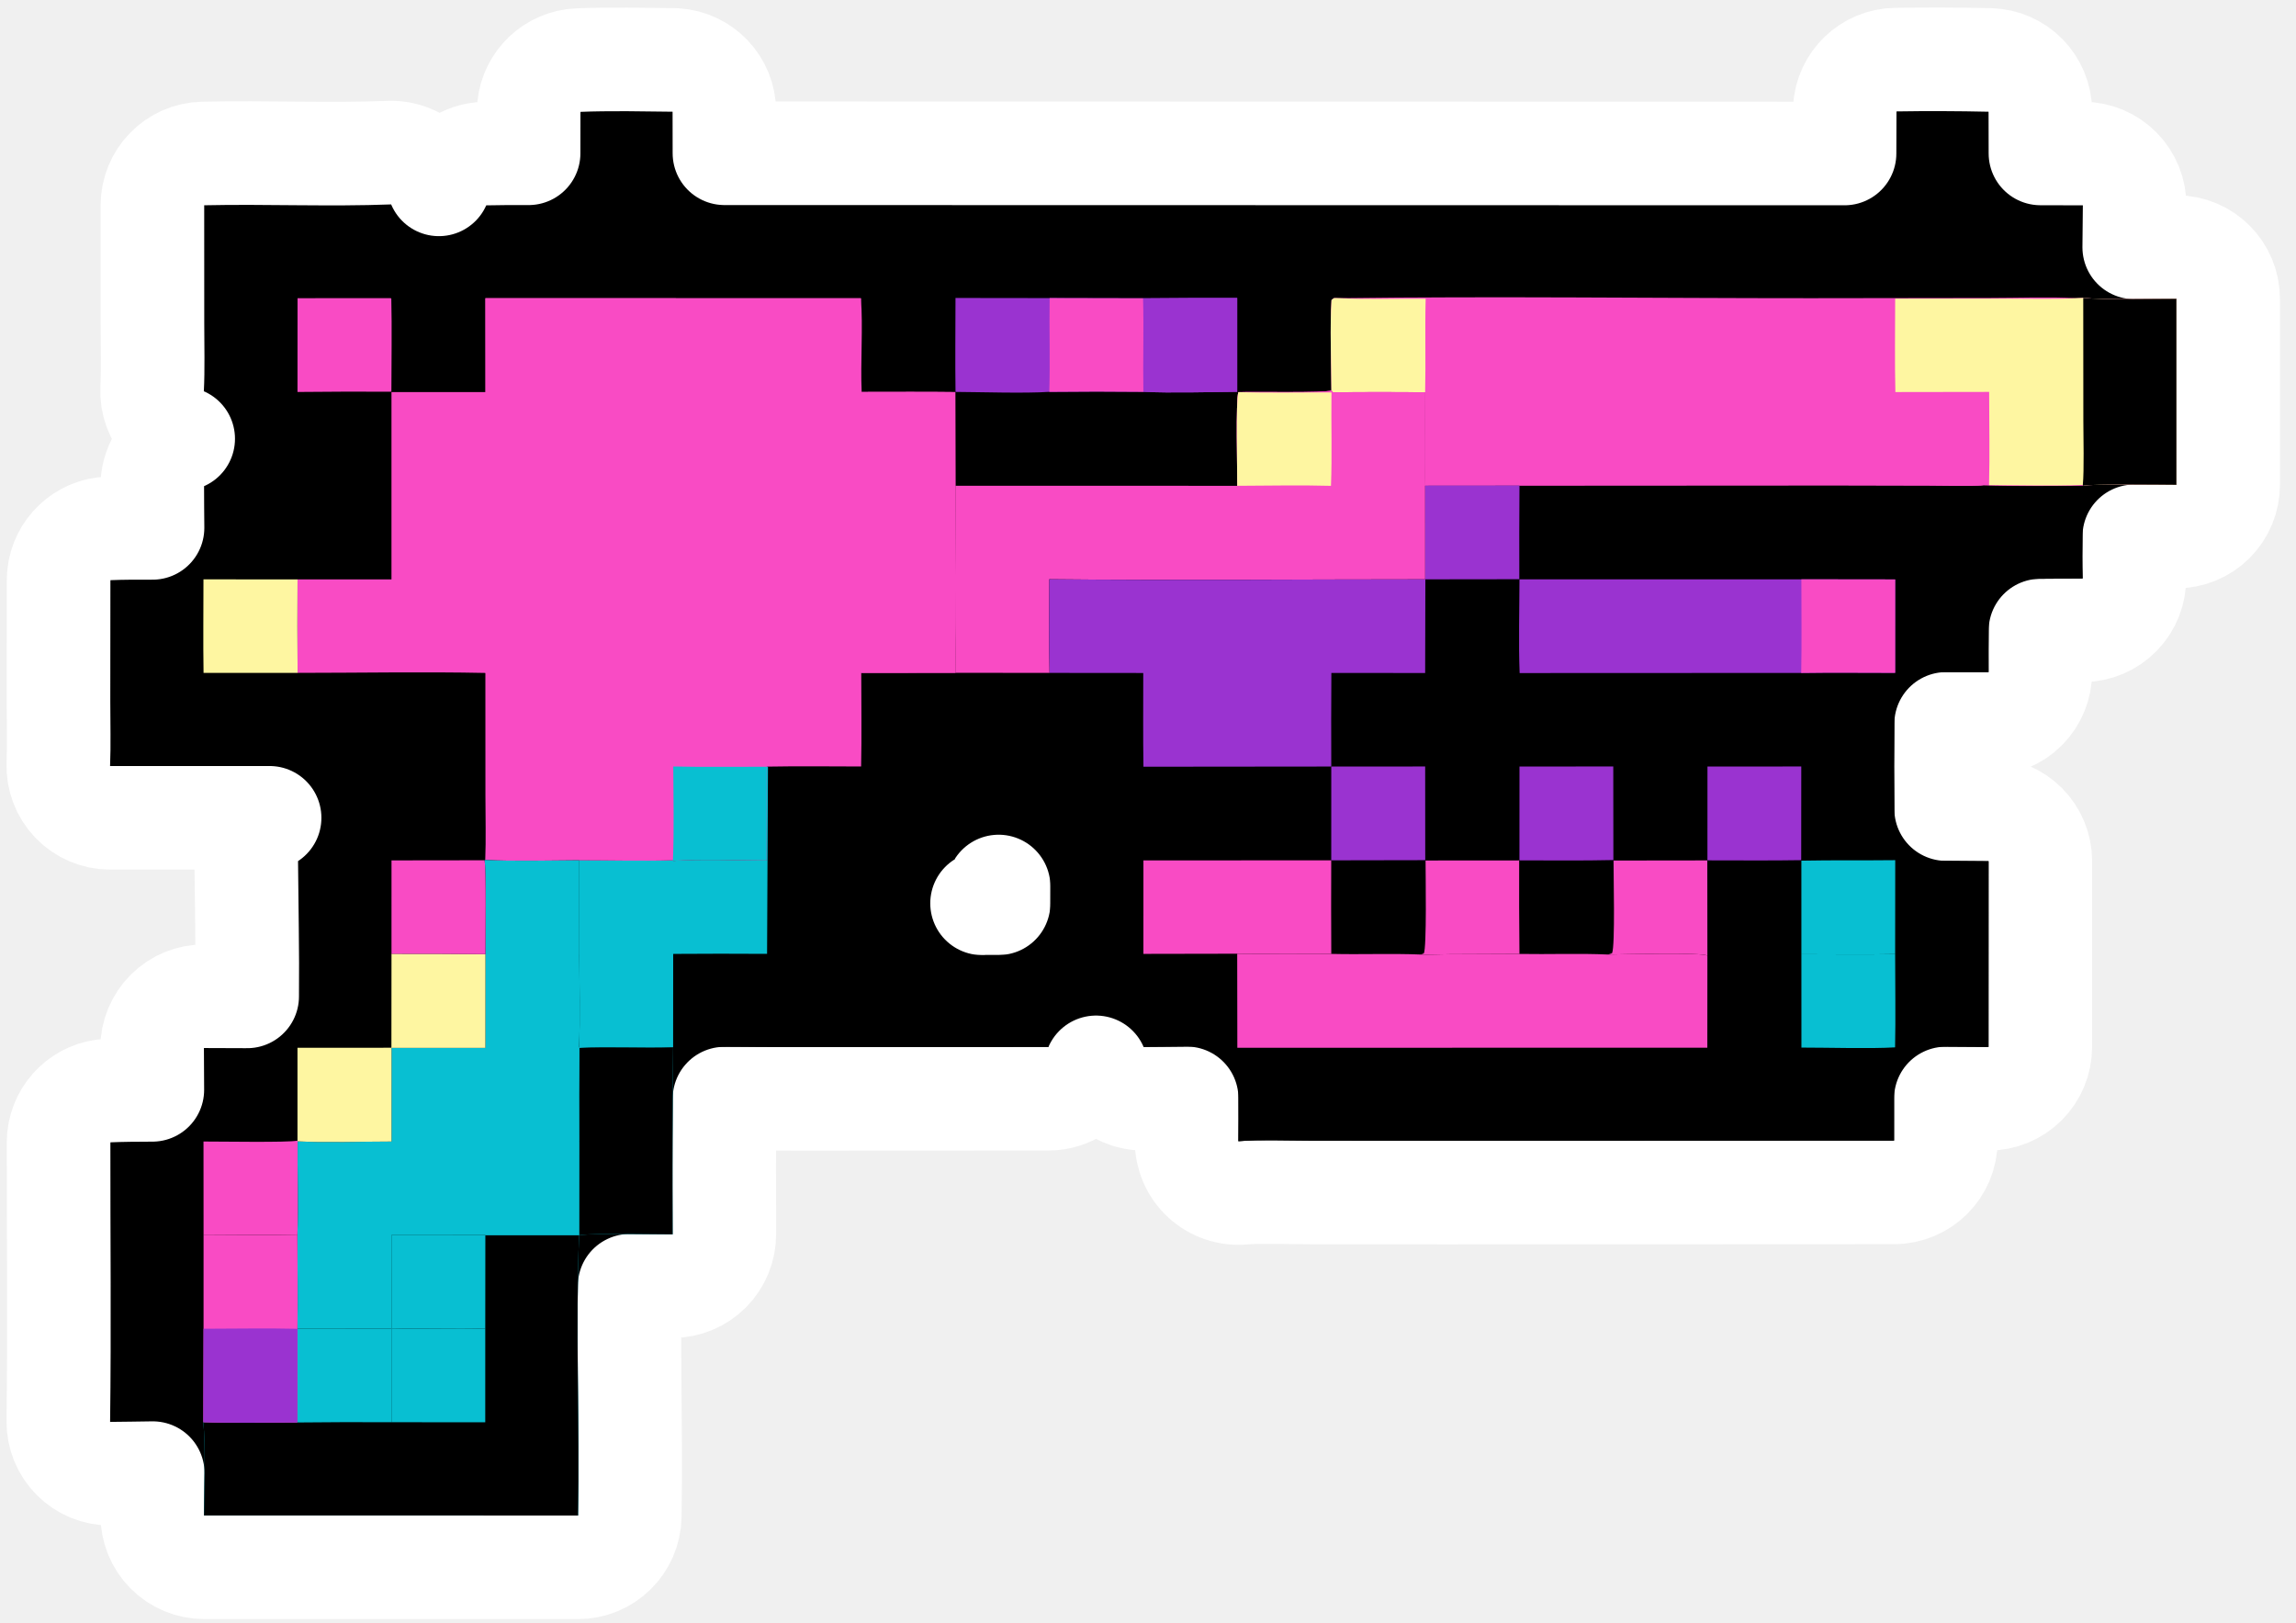
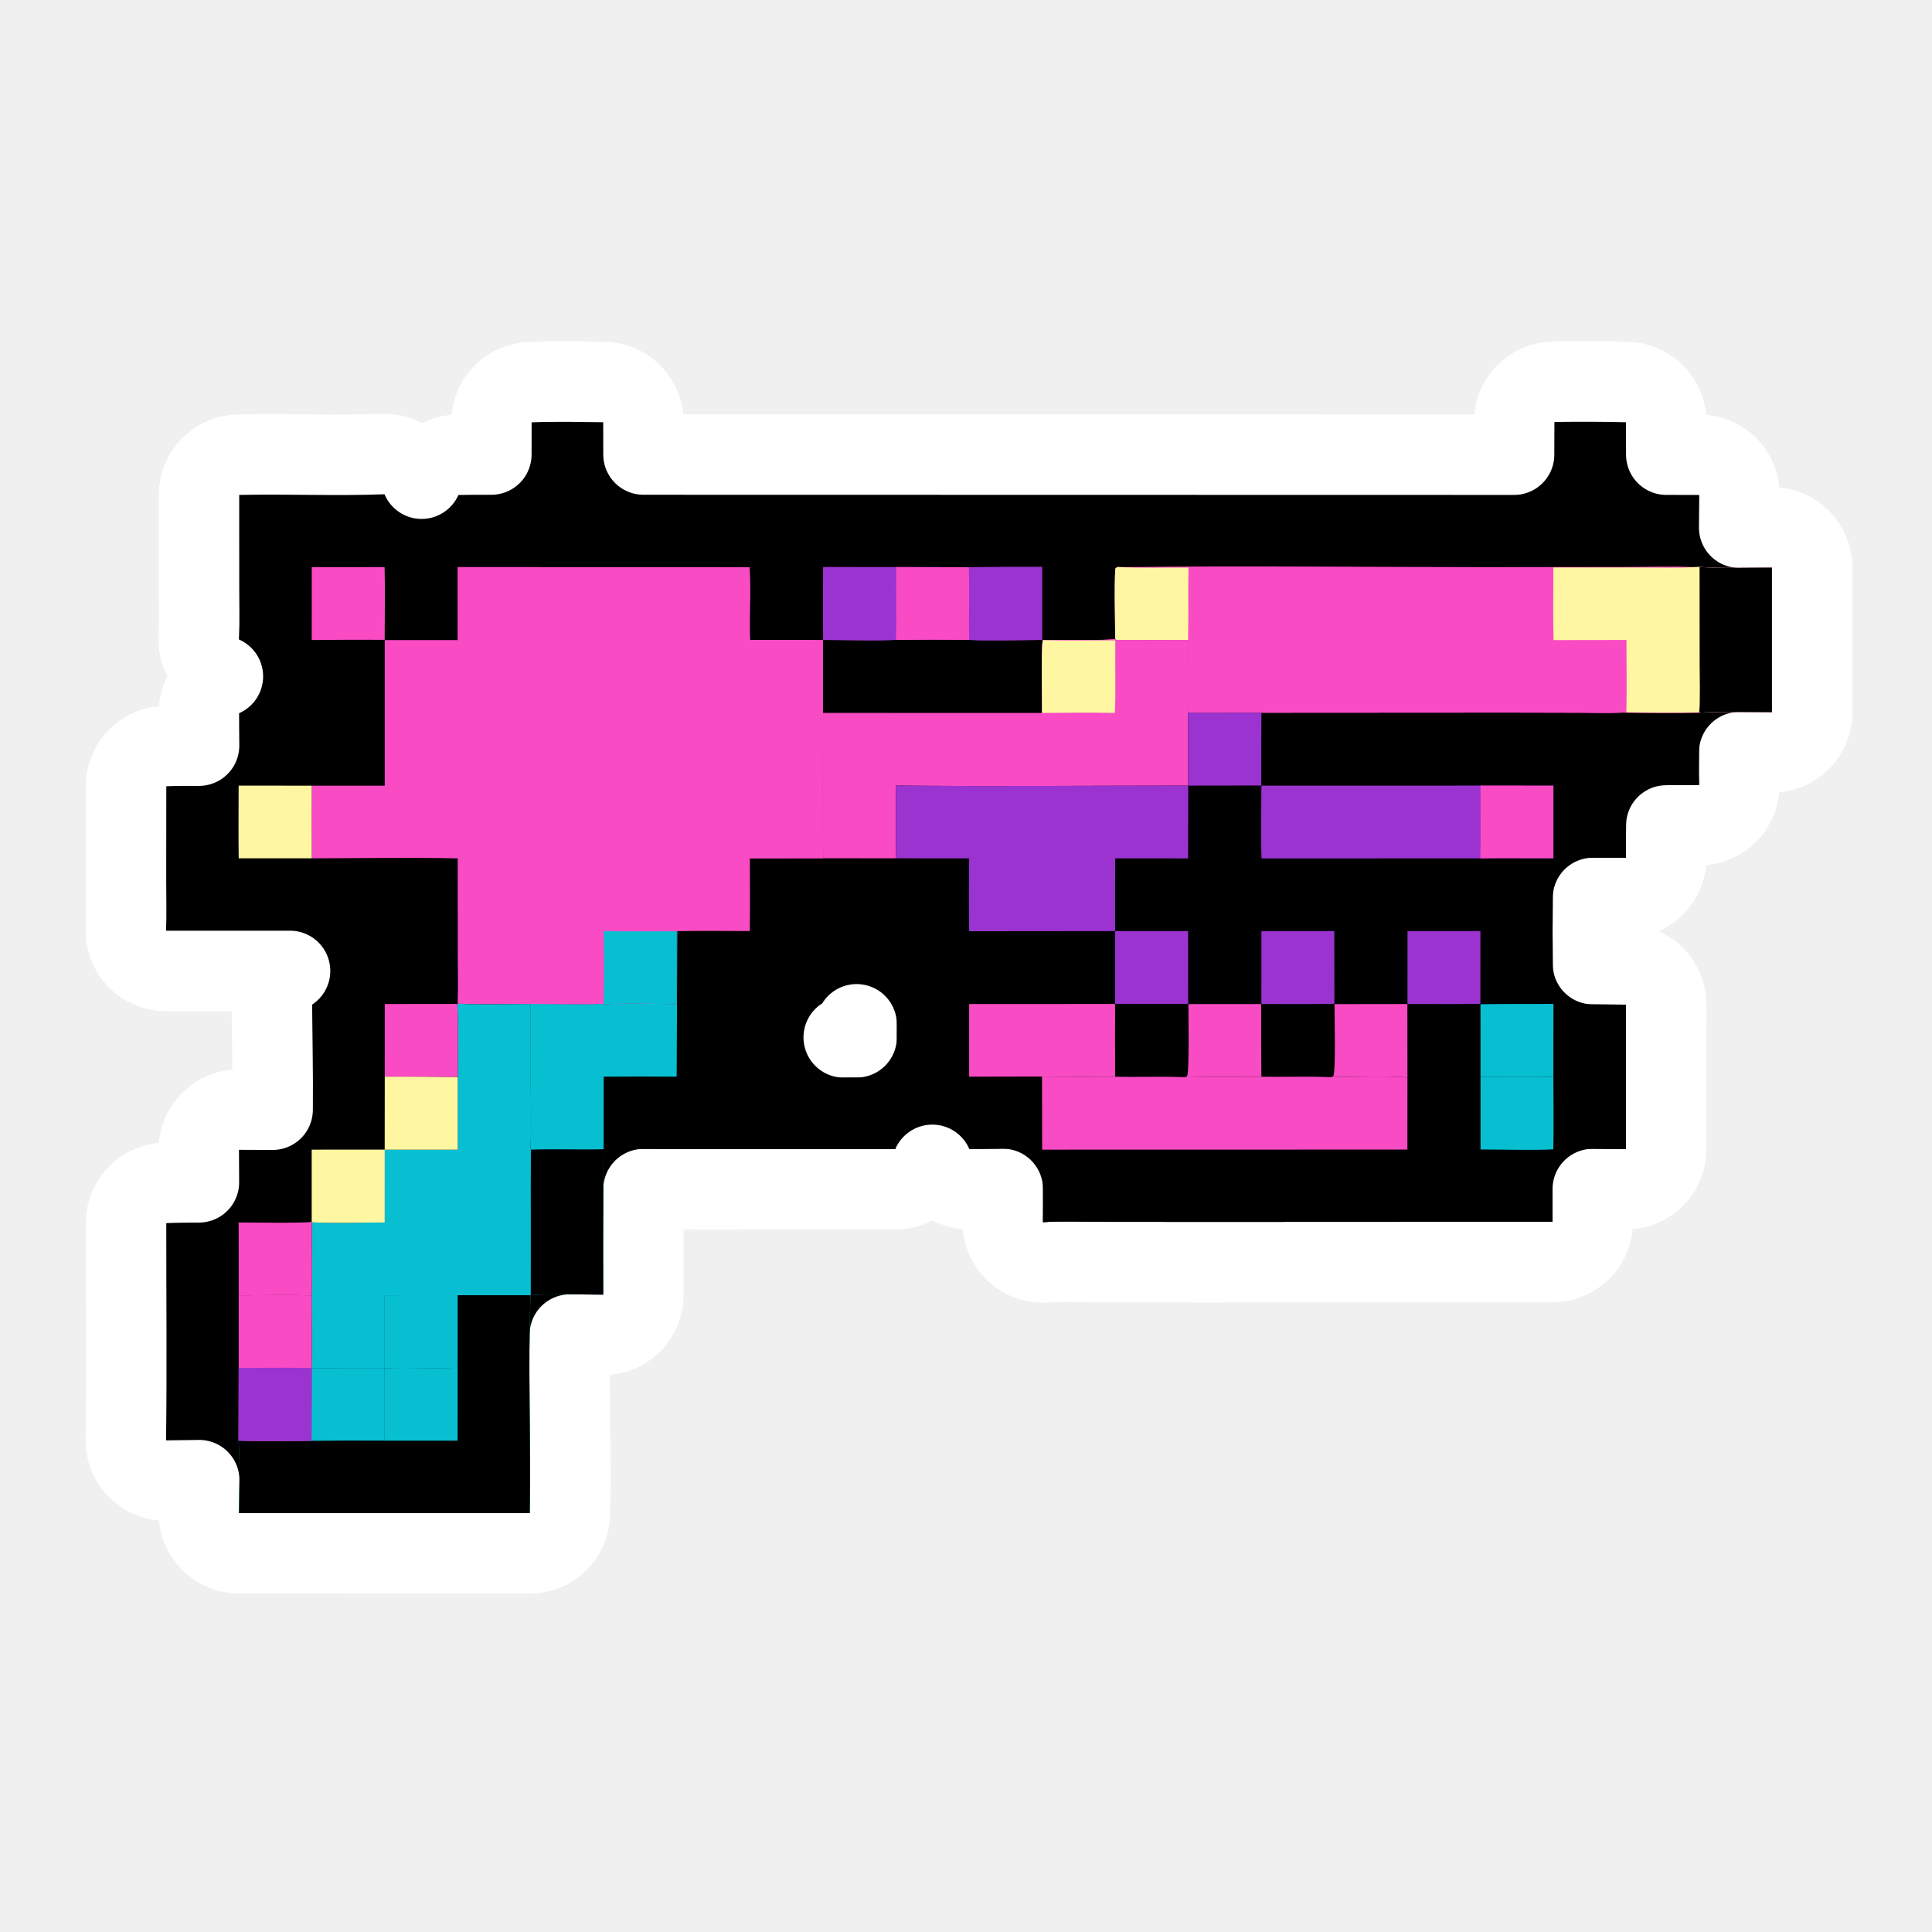
- <svg xmlns="http://www.w3.org/2000/svg" width="133" height="94" viewBox="10 1 133 94" fill="none">
+ <svg xmlns="http://www.w3.org/2000/svg" width="144" height="144" viewBox="4 -24 144 144" fill="none">
  <path d="M119.809 4.454C121.625 4.425 123.442 4.432 125.257 4.472C126.891 4.507 128.195 5.844 128.191 7.477C128.189 8.28 128.191 9.084 128.196 9.887L130.662 9.893C131.462 9.896 132.23 10.218 132.792 10.789C133.353 11.36 133.663 12.131 133.653 12.931C133.643 13.731 133.632 14.535 133.629 15.327C134.49 15.322 135.379 15.309 136.078 15.31C137.732 15.314 139.071 16.657 139.071 18.311L139.07 29.08C139.07 29.878 138.752 30.643 138.186 31.206C137.62 31.769 136.853 32.083 136.055 32.079C135.653 32.077 134.682 32.067 133.632 32.064C133.622 32.848 133.616 33.608 133.638 34.425C133.66 35.232 133.355 36.015 132.792 36.595C132.23 37.174 131.457 37.503 130.65 37.506C129.876 37.509 129.044 37.517 128.196 37.523C128.19 38.332 128.186 39.123 128.191 39.911C128.196 40.71 127.882 41.478 127.319 42.045C126.755 42.611 125.989 42.93 125.19 42.93C124.354 42.929 123.536 42.926 122.732 42.928C122.716 44.572 122.716 46.217 122.732 47.862L125.212 47.881C126.861 47.893 128.191 49.232 128.191 50.881L128.188 61.642C128.188 62.438 127.87 63.201 127.307 63.764C126.744 64.326 125.98 64.641 125.184 64.641C124.356 64.639 123.526 64.629 122.717 64.624C122.714 65.421 122.718 66.234 122.717 67.065C122.716 68.721 121.374 70.062 119.718 70.062L93.665 70.074H93.663L85.936 70.067H85.932C84.597 70.065 82.893 70.006 82.009 70.087C81.165 70.164 80.326 69.88 79.703 69.305C79.079 68.731 78.728 67.919 78.736 67.071C78.744 66.253 78.744 65.434 78.74 64.616C77.876 64.623 76.979 64.638 76.248 64.638C75.409 64.639 74.609 64.29 74.04 63.674C73.807 63.421 73.622 63.132 73.489 62.822C73.03 63.889 71.97 64.637 70.735 64.638L56.231 64.645H56.229C54.78 64.645 53.363 64.632 51.966 64.631C51.949 67.246 51.947 69.863 51.959 72.478C51.962 73.275 51.648 74.041 51.086 74.606C50.525 75.172 49.76 75.491 48.963 75.492C48.251 75.493 47.346 75.479 46.473 75.472C46.45 77.145 46.456 78.864 46.47 80.611C46.493 83.33 46.531 86.136 46.48 88.836C46.449 90.47 45.115 91.779 43.48 91.779L21.82 91.776C21.019 91.776 20.251 91.456 19.688 90.887C19.125 90.317 18.813 89.547 18.821 88.746C18.828 88.068 18.842 87.185 18.849 86.324C18.018 86.334 17.16 86.352 16.398 86.356C15.592 86.361 14.818 86.042 14.251 85.471C13.683 84.899 13.368 84.124 13.378 83.318C13.447 77.978 13.388 72.584 13.394 67.16L13.409 66.862C13.555 65.393 14.764 64.229 16.269 64.166C17.047 64.133 17.94 64.126 18.825 64.124C18.821 63.33 18.812 62.519 18.812 61.703C18.812 60.904 19.131 60.137 19.698 59.574C20.265 59.011 21.034 58.696 21.834 58.702C22.662 58.708 23.49 58.71 24.319 58.711C24.346 56.167 24.283 53.376 24.264 50.898C24.258 50.1 24.57 49.333 25.131 48.766C25.28 48.615 25.444 48.482 25.618 48.368H16.377C15.559 48.368 14.777 48.034 14.211 47.444C13.646 46.855 13.346 46.06 13.379 45.244C13.424 44.173 13.389 42.909 13.389 41.612V41.611L13.395 34.601L13.41 34.304C13.556 32.834 14.766 31.668 16.272 31.606C17.134 31.571 18.01 31.571 18.836 31.575C18.83 30.773 18.82 29.947 18.821 29.155L18.825 29.001C18.884 27.842 19.602 26.858 20.612 26.413C20.248 26.255 19.915 26.024 19.635 25.73C19.067 25.134 18.769 24.329 18.812 23.507C18.869 22.413 18.833 21.081 18.832 19.743L18.829 12.89C18.828 11.259 20.132 9.925 21.763 9.89C23.599 9.85 25.48 9.872 27.28 9.887C29.102 9.901 30.856 9.907 32.542 9.842C33.405 9.808 34.24 10.148 34.834 10.773C35.087 11.039 35.285 11.347 35.424 11.678C35.881 10.65 36.897 9.924 38.092 9.895C38.909 9.876 39.768 9.874 40.621 9.878L40.624 7.475L40.639 7.179C40.786 5.711 41.992 4.547 43.496 4.482C44.349 4.446 45.334 4.438 46.301 4.441L49.001 4.471L49.153 4.476C50.72 4.576 51.957 5.876 51.96 7.464L51.964 9.877L116.849 9.89L116.857 7.445L116.861 7.293C116.944 5.729 118.226 4.479 119.809 4.454ZM67.847 52.347C67.606 52.741 67.278 53.074 66.887 53.32C67.209 53.32 67.529 53.319 67.847 53.316C67.849 52.993 67.847 52.67 67.847 52.347Z" fill="black" stroke="white" stroke-width="6" stroke-linejoin="round" />
  <path d="M130.676 18.253C131.902 18.383 134.759 18.308 136.071 18.311L136.07 29.079C135.263 29.075 131.221 29.018 130.653 29.135C130.668 30.881 130.593 32.795 130.639 34.506C128.86 34.512 126.972 34.551 125.202 34.511C125.217 36.318 125.18 38.123 125.191 39.93C123.398 39.929 121.565 39.909 119.777 39.972C119.7 43.594 119.7 47.218 119.777 50.84L125.191 50.88L125.188 61.64C123.468 61.638 121.474 61.588 119.776 61.663C119.7 63.445 119.718 65.275 119.717 67.063L93.665 67.074L85.938 67.067C84.813 67.065 82.805 67.002 81.736 67.1C81.753 65.296 81.741 63.493 81.699 61.689C80.405 61.557 77.639 61.638 76.245 61.639C76.364 60.172 76.271 57.742 76.241 56.247C74.712 56.178 72.337 56.188 70.801 56.239C70.906 52.621 70.805 48.994 70.839 45.383C69.245 45.334 66.779 45.486 65.302 45.337C65.26 47.117 65.29 48.998 65.289 50.786C63.887 50.812 61.179 50.873 59.854 50.771L59.848 56.292C63.375 56.286 67.257 56.376 70.749 56.265C70.653 57.702 70.733 60.126 70.733 61.638L56.23 61.646C53.842 61.645 51.372 61.602 48.992 61.659C47.21 61.724 45.355 61.61 43.561 61.7L43.546 61.656C43.61 59.971 43.56 57.999 43.559 56.293L43.551 50.829C45.265 50.83 47.291 50.881 48.98 50.828L49.001 50.859C50.372 50.747 52.956 50.831 54.409 50.835L54.413 45.411L54.486 45.402C56.259 45.368 58.104 45.395 59.883 45.395C59.92 43.627 59.889 41.752 59.89 39.976L65.351 39.97C65.311 36.382 65.33 32.724 65.346 29.135L81.67 29.138C81.676 28.329 81.576 24.17 81.734 23.713C82.488 23.671 86.807 23.769 87.123 23.611C87.115 22.093 87.034 19.834 87.13 18.375C87.306 18.219 87.269 18.272 87.582 18.27C96.586 18.154 105.861 18.273 114.894 18.271L125.261 18.257C126.645 18.258 128.888 18.187 130.216 18.272L130.676 18.253Z" fill="black" />
  <path d="M130.676 18.253C131.902 18.383 134.759 18.308 136.071 18.311L136.07 29.079C135.263 29.075 131.221 29.018 130.653 29.135C128.78 29.136 126.764 29.174 124.901 29.114C123.995 29.163 122.672 29.127 121.751 29.123L116.342 29.111L98.02 29.122L92.557 29.127C92.495 27.499 92.554 25.38 92.554 23.718C90.772 23.705 88.991 23.706 87.21 23.718L87.123 23.611C87.115 22.093 87.034 19.834 87.13 18.375C87.306 18.219 87.269 18.272 87.582 18.27C96.586 18.154 105.861 18.273 114.894 18.271L125.261 18.257C126.645 18.258 128.888 18.187 130.216 18.272L130.676 18.253Z" fill="#F94BC4" />
  <path d="M92.554 23.718L110.535 23.711C113.37 23.711 117.002 23.605 119.785 23.73L119.781 29.067C120.467 29.065 124.573 28.998 124.901 29.114C123.995 29.163 122.672 29.127 121.752 29.123L116.342 29.111L98.02 29.122L92.557 29.127C92.495 27.499 92.554 25.38 92.554 23.718Z" fill="#F94BC4" />
  <path d="M130.676 18.253C131.902 18.383 134.759 18.308 136.071 18.311L136.07 29.079C135.263 29.075 131.221 29.018 130.653 29.135L130.651 29.089C129.027 29.155 126.881 29.097 125.219 29.099C125.265 27.362 125.225 25.45 125.225 23.7L119.793 23.708C119.749 21.951 119.782 20.063 119.781 18.296L126.382 18.298C127.577 18.298 129.037 18.337 130.216 18.272L130.676 18.253Z" fill="#FEF6A1" />
  <path d="M130.676 18.253C131.902 18.383 134.759 18.308 136.07 18.311L136.07 29.079C135.263 29.075 131.22 29.018 130.653 29.135L130.651 29.089C130.734 28.25 130.682 26.285 130.682 25.377L130.676 18.253Z" fill="black" />
  <path d="M87.123 23.611C87.115 22.093 87.034 19.834 87.13 18.375C87.306 18.219 87.269 18.271 87.582 18.27C89.145 18.35 90.982 18.29 92.584 18.305C92.538 20.112 92.595 21.921 92.554 23.717C90.772 23.705 88.991 23.705 87.21 23.718L87.123 23.611Z" fill="#FEF6A1" />
  <path d="M87.123 23.611L87.21 23.719C88.991 23.706 90.772 23.705 92.554 23.718C92.554 25.38 92.495 27.499 92.557 29.127L92.558 34.555C85.338 34.554 77.99 34.626 70.783 34.549C70.784 36.331 70.755 38.201 70.796 39.975L65.351 39.97C65.311 36.382 65.33 32.724 65.346 29.135L81.67 29.138C81.676 28.329 81.576 24.17 81.734 23.713C82.488 23.671 86.807 23.769 87.123 23.611Z" fill="#F94BC4" />
  <path d="M87.123 23.611L87.21 23.719C88.991 23.706 90.772 23.705 92.554 23.718C92.554 25.38 92.495 27.499 92.557 29.127C90.737 29.141 88.919 29.145 87.099 29.139C85.354 29.091 83.43 29.131 81.67 29.138C81.676 28.329 81.576 24.17 81.734 23.713C82.488 23.671 86.807 23.769 87.123 23.611Z" fill="#F94BC4" />
  <path d="M81.67 29.138C81.676 28.329 81.576 24.17 81.734 23.713C83.513 23.762 85.344 23.722 87.129 23.732C87.103 25.484 87.169 27.421 87.099 29.14C85.354 29.091 83.43 29.132 81.67 29.138Z" fill="#FEF6A1" />
  <path d="M92.557 29.127L98.019 29.122C98.006 30.93 98.002 32.739 98.009 34.548L92.567 34.555L92.555 39.981L87.122 39.977C87.111 41.784 87.108 43.591 87.116 45.398L76.236 45.409C76.207 43.621 76.228 41.773 76.225 39.98L70.796 39.975C70.755 38.201 70.784 36.331 70.783 34.549C77.99 34.626 85.338 34.554 92.558 34.555L92.557 29.127Z" fill="#9A33D0" />
  <path d="M87.117 56.25C88.831 56.292 90.616 56.217 92.306 56.287C92.567 56.309 93.635 56.27 93.977 56.269L98.017 56.252C99.679 56.283 101.529 56.211 103.155 56.287C103.826 56.277 108.665 56.149 108.904 56.353L108.9 61.682L81.675 61.688L81.667 56.239C83.484 56.26 85.301 56.263 87.117 56.25Z" fill="#F94BC4" />
  <path d="M54.413 45.411L54.486 45.402L54.434 56.248C52.621 56.236 50.809 56.237 48.996 56.25L48.992 61.659C47.21 61.724 45.355 61.61 43.561 61.7L43.546 61.656C43.61 59.971 43.56 58 43.559 56.294L43.551 50.83C45.265 50.83 47.291 50.881 48.98 50.828L49.001 50.859C50.372 50.747 52.956 50.831 54.409 50.835L54.413 45.411Z" fill="#08BFD2" />
  <path d="M48.98 50.828L49.001 50.858L49 56.258L45.631 56.259C45.119 56.258 44.035 56.233 43.559 56.293L43.551 50.829C45.265 50.83 47.291 50.881 48.98 50.828Z" fill="#08BFD2" />
  <path d="M87.114 50.831C87.106 52.637 87.107 54.444 87.117 56.25C85.301 56.263 83.484 56.26 81.667 56.239L76.234 56.249L76.235 50.834L87.114 50.831Z" fill="#F94BC4" />
  <path d="M87.116 45.398L92.556 45.395L92.56 50.821L87.115 50.831L87.116 45.398Z" fill="#9A33D0" />
  <path d="M103.467 50.842L108.899 50.835L108.904 56.353C108.665 56.149 103.826 56.277 103.155 56.287L103.382 56.209C103.569 55.783 103.462 51.605 103.467 50.842Z" fill="#F94BC4" />
  <path d="M114.348 50.85C116.167 50.814 117.972 50.843 119.785 50.821L119.78 56.262C118.022 56.299 116.117 56.268 114.349 56.27L114.348 50.85Z" fill="#08BFD2" />
  <path d="M92.578 50.84L98 50.836C97.993 52.641 97.998 54.447 98.017 56.252L93.977 56.269C93.635 56.27 92.567 56.309 92.306 56.287L92.474 56.223C92.654 55.945 92.578 51.567 92.578 50.84Z" fill="#F94BC4" />
  <path d="M114.349 56.27C116.118 56.268 118.023 56.299 119.78 56.262C119.779 58.009 119.814 59.928 119.776 61.663C118.386 61.75 115.825 61.674 114.351 61.676L114.349 56.27Z" fill="#08BFD2" />
  <path d="M98.018 34.556L114.348 34.554L119.782 34.561L119.78 39.971C117.981 39.972 116.133 39.95 114.339 39.977L98.028 39.984C97.96 38.293 98.015 36.272 98.018 34.556Z" fill="#9A33D0" />
  <path d="M114.348 34.554L119.781 34.561L119.78 39.971C117.981 39.972 116.133 39.95 114.339 39.977C114.373 38.2 114.346 36.338 114.348 34.554Z" fill="#F94BC4" />
  <path d="M98.019 45.396L103.452 45.395L103.458 50.815C101.67 50.856 99.809 50.832 98.016 50.833L98.019 45.396Z" fill="#9A33D0" />
  <path d="M108.908 45.397L114.342 45.395L114.338 50.821C112.547 50.851 110.702 50.831 108.906 50.832L108.908 45.397Z" fill="#9A33D0" />
  <path d="M38.117 18.271L59.87 18.277C60.001 19.932 59.836 21.994 59.914 23.701C61.705 23.704 63.552 23.684 65.337 23.709L65.346 29.135C65.33 32.723 65.311 36.382 65.351 39.97L59.89 39.975C59.889 41.752 59.92 43.627 59.882 45.395C58.104 45.394 56.259 45.368 54.486 45.402L54.413 45.411L54.409 50.835C52.955 50.831 50.372 50.747 49.001 50.858L48.98 50.828C47.29 50.881 45.265 50.83 43.551 50.829C41.907 50.836 39.721 50.893 38.108 50.81C38.157 49.648 38.119 48.232 38.119 47.055L38.116 39.977C34.578 39.903 30.797 39.972 27.239 39.973C27.224 38.169 27.223 36.364 27.236 34.56L32.677 34.558L32.677 23.708L38.122 23.709L38.117 18.271Z" fill="#F94BC4" />
  <path d="M38.118 18.271L59.87 18.277C59.776 19.885 59.843 22.046 59.849 23.699L54.435 23.709L54.431 39.978L49.001 39.984L49 23.691C47.184 23.715 45.368 23.722 43.552 23.714L43.55 39.98L38.119 39.975L38.122 23.709L38.118 18.271Z" fill="#F94BC4" />
  <path d="M59.914 23.701C61.705 23.704 63.552 23.684 65.337 23.71L65.347 29.135C65.33 32.724 65.311 36.382 65.351 39.97L59.89 39.976C59.867 39.291 59.88 38.559 59.891 37.873C59.967 33.156 59.819 28.414 59.914 23.701Z" fill="#F94BC4" />
  <path d="M49.001 45.395C50.751 45.438 52.651 45.404 54.413 45.411L54.409 50.835C52.956 50.831 50.372 50.747 49.001 50.859L48.98 50.828C49.055 49.153 49.007 47.09 49.001 45.395Z" fill="#08BFD2" />
  <path d="M38.108 50.81C39.721 50.893 41.907 50.836 43.551 50.829L43.559 56.293C43.56 57.999 43.61 59.971 43.546 61.656L43.561 61.7C45.355 61.61 47.21 61.724 48.992 61.659C48.953 65.27 48.942 68.881 48.958 72.492C47.626 72.494 44.778 72.415 43.546 72.535C43.331 77.775 43.581 83.483 43.48 88.779L21.82 88.776C21.834 87.451 21.91 84.631 21.778 83.374C23.515 83.437 25.464 83.393 27.216 83.39L27.232 77.963C27.259 76.195 27.23 74.323 27.229 72.547C27.286 70.818 27.221 68.87 27.242 67.106C28.802 67.191 31.063 67.118 32.678 67.117L32.679 61.693L38.117 61.694L38.12 56.266C38.114 55.455 38.179 51.302 38.066 50.827L38.108 50.81Z" fill="#08BFD2" />
  <path d="M32.675 72.54L38.115 72.537L43.546 72.535C43.331 77.775 43.581 83.483 43.48 88.779L21.82 88.776C21.834 87.451 21.91 84.632 21.778 83.374C23.515 83.437 25.464 83.393 27.216 83.39L27.232 77.964L32.676 77.958L32.675 72.54Z" fill="black" />
  <path d="M32.675 72.54L38.115 72.537L38.11 77.946C36.303 78.001 34.468 77.922 32.675 77.969L32.675 83.376C30.856 83.365 29.036 83.37 27.216 83.39L27.232 77.964L32.676 77.958L32.675 72.54Z" fill="#08BFD2" />
  <path d="M38.11 77.946L38.109 83.378L32.675 83.376L32.675 77.969C34.468 77.922 36.303 78.001 38.11 77.946Z" fill="#08BFD2" />
  <path d="M43.56 61.7C45.355 61.61 47.21 61.724 48.992 61.659C48.953 65.27 48.942 68.881 48.958 72.492C47.626 72.494 44.778 72.415 43.546 72.535L43.55 67.111C43.54 65.307 43.543 63.504 43.56 61.7Z" fill="black" />
  <path d="M43.55 67.111L43.546 72.535L38.115 72.537L38.117 67.129C39.828 67.07 41.813 67.123 43.55 67.111Z" fill="#08BFD2" />
  <path d="M43.546 61.656L43.561 61.7C43.543 63.504 43.54 65.308 43.55 67.111C41.813 67.123 39.828 67.07 38.117 67.129L38.113 61.698C39.225 61.691 42.641 61.78 43.546 61.656Z" fill="#08BFD2" />
  <path d="M38.12 56.266L38.117 61.694L32.679 61.693L32.678 67.117C31.063 67.118 28.802 67.191 27.242 67.106L27.232 67.066L27.232 61.688L32.673 61.685L32.678 56.244C34.492 56.24 36.306 56.248 38.12 56.266Z" fill="#FEF6A1" />
  <path d="M21.792 72.545C23.562 72.544 25.47 72.506 27.229 72.547C27.23 74.323 27.259 76.195 27.232 77.964L27.216 83.39C25.464 83.393 23.515 83.437 21.778 83.374L21.791 77.961L21.792 72.545Z" fill="#F94BC4" />
  <path d="M21.791 77.961C23.567 77.959 25.467 77.922 27.232 77.964L27.216 83.39C25.464 83.393 23.515 83.437 21.778 83.374L21.791 77.961Z" fill="#9A33D0" />
  <path d="M38.066 50.827C38.179 51.303 38.114 55.455 38.12 56.266C36.306 56.248 34.492 56.241 32.678 56.245L32.679 50.834L38.066 50.827Z" fill="#F94BC4" />
  <path d="M32.631 18.268L32.667 18.292C32.71 20.034 32.672 21.933 32.672 23.688C30.859 23.679 29.046 23.684 27.233 23.703L27.236 18.271L32.631 18.268Z" fill="#F94BC4" />
  <path d="M27.232 67.066L27.242 67.106C27.221 68.87 27.286 70.818 27.229 72.547C25.47 72.506 23.562 72.544 21.792 72.545L21.788 67.117C22.628 67.113 26.722 67.184 27.232 67.066Z" fill="#F94BC4" />
  <path d="M21.786 34.555L27.236 34.56C27.223 36.364 27.224 38.169 27.239 39.973L21.791 39.975C21.763 38.19 21.786 36.345 21.786 34.555Z" fill="#FEF6A1" />
  <path d="M76.213 18.277C78.031 18.26 79.849 18.253 81.667 18.257V23.694C80.019 23.705 77.834 23.774 76.233 23.694C74.416 23.675 72.599 23.676 70.782 23.696C69.359 23.792 66.847 23.708 65.35 23.7C65.326 21.899 65.347 20.062 65.349 18.258L70.802 18.265L76.213 18.277Z" fill="#9A33D0" />
  <path d="M76.213 18.277C78.031 18.26 79.849 18.253 81.667 18.257V23.694C80.018 23.705 77.834 23.774 76.233 23.694C76.201 21.898 76.266 20.068 76.213 18.277Z" fill="#9A33D0" />
  <path d="M70.802 18.266L76.213 18.277C76.266 20.068 76.201 21.898 76.233 23.695C74.416 23.675 72.599 23.676 70.782 23.696C70.834 21.928 70.775 20.056 70.802 18.266Z" fill="#F94BC4" />
</svg>
